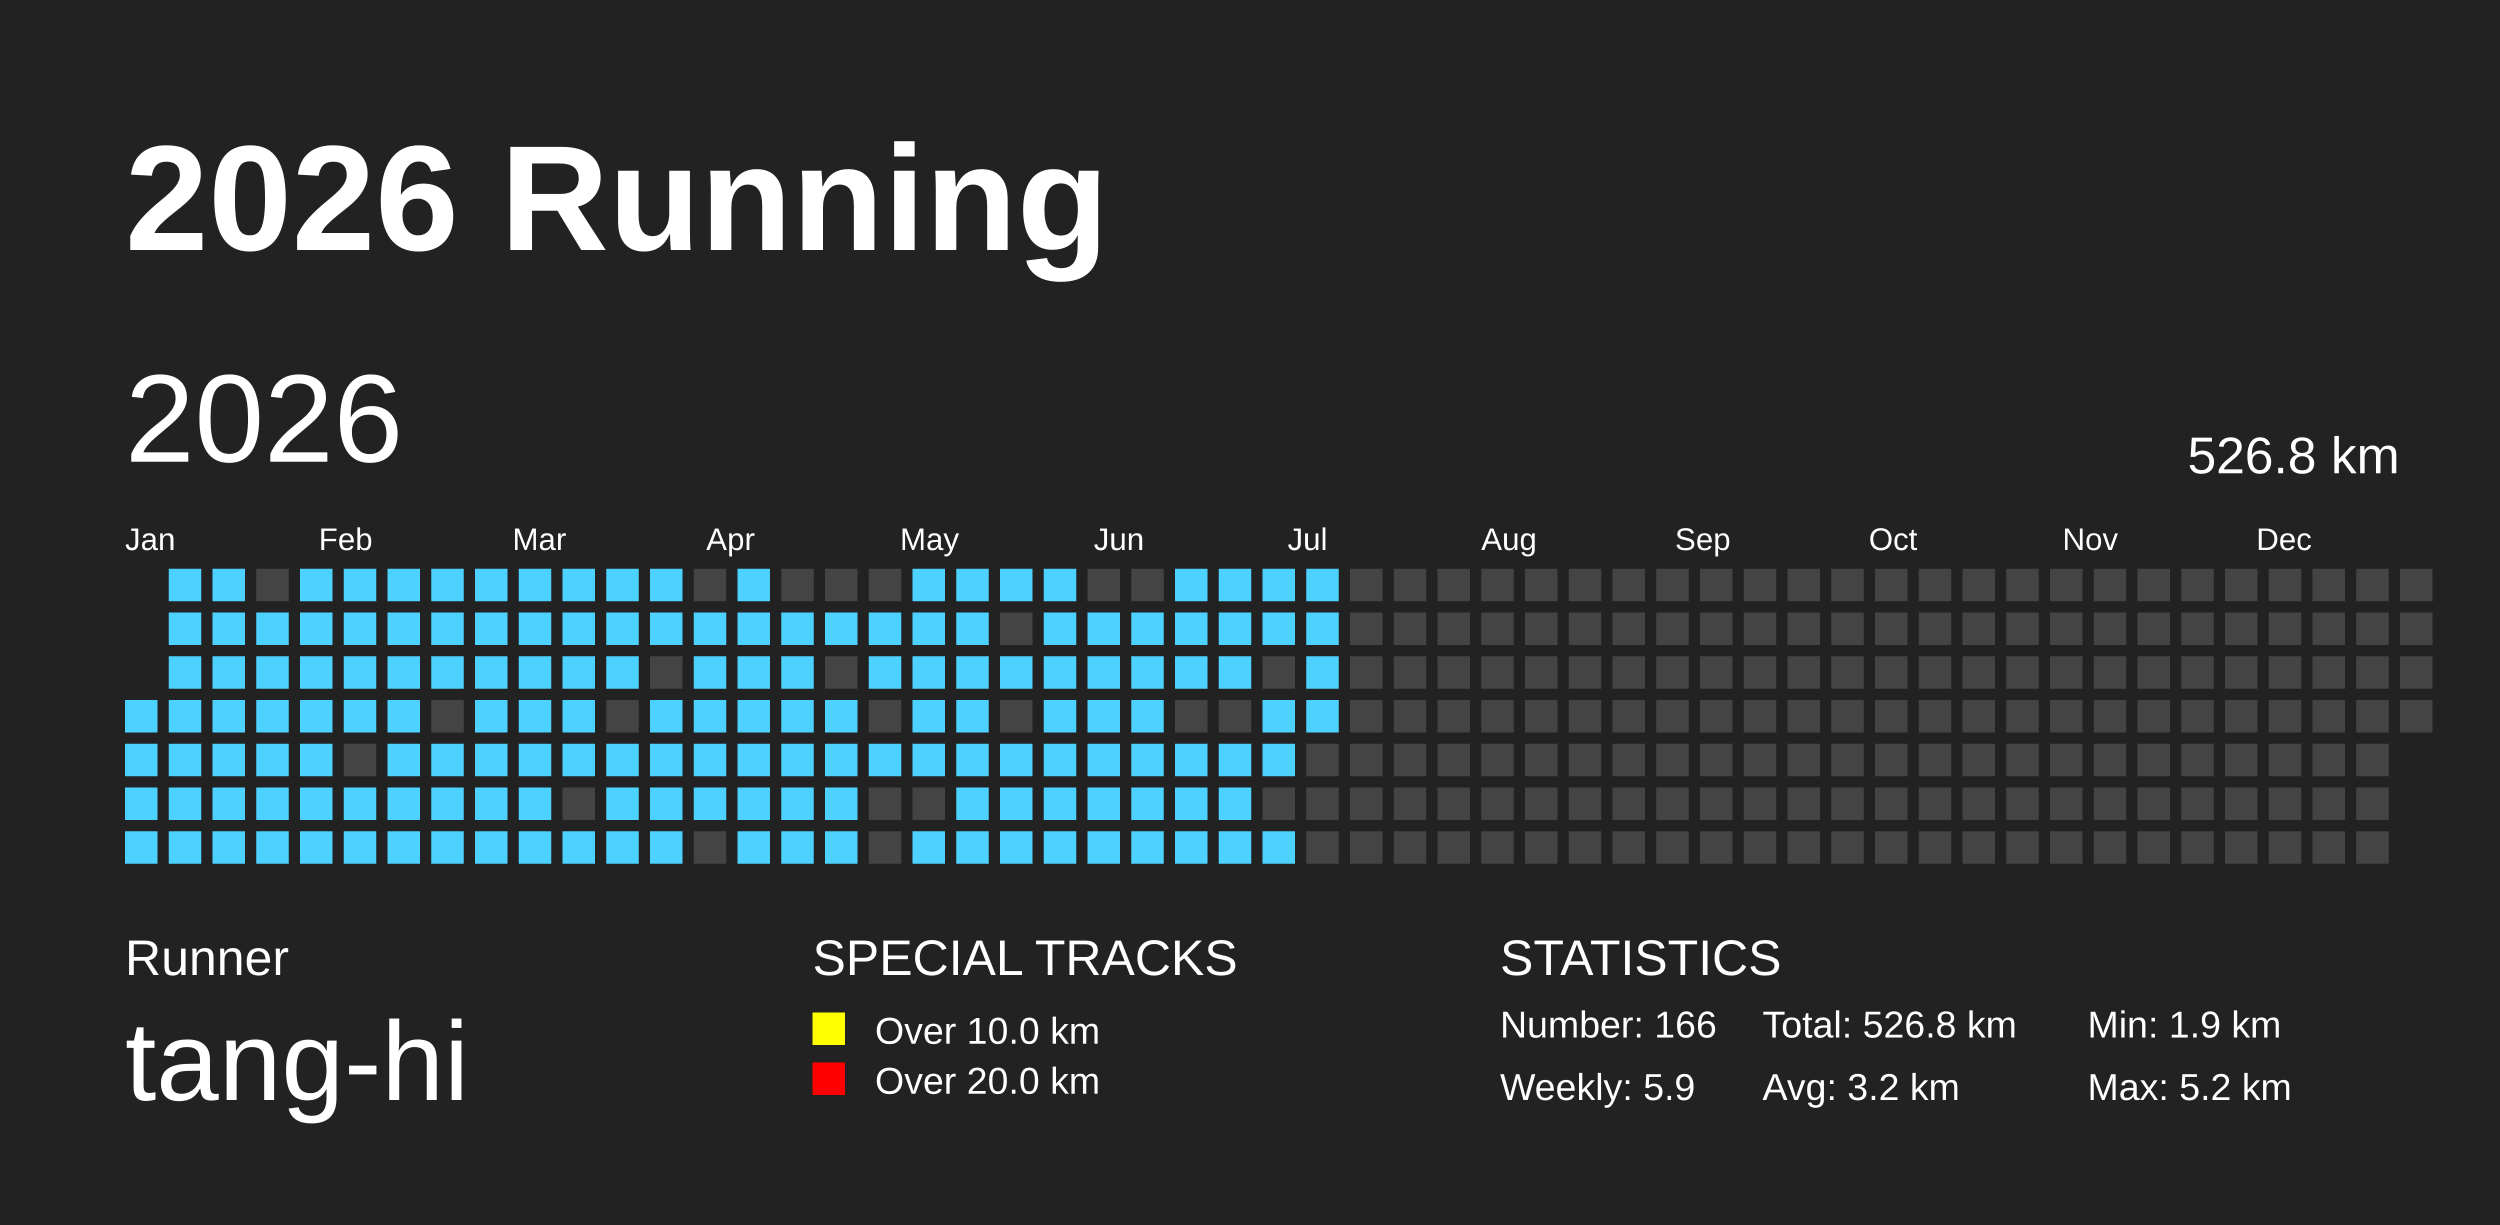
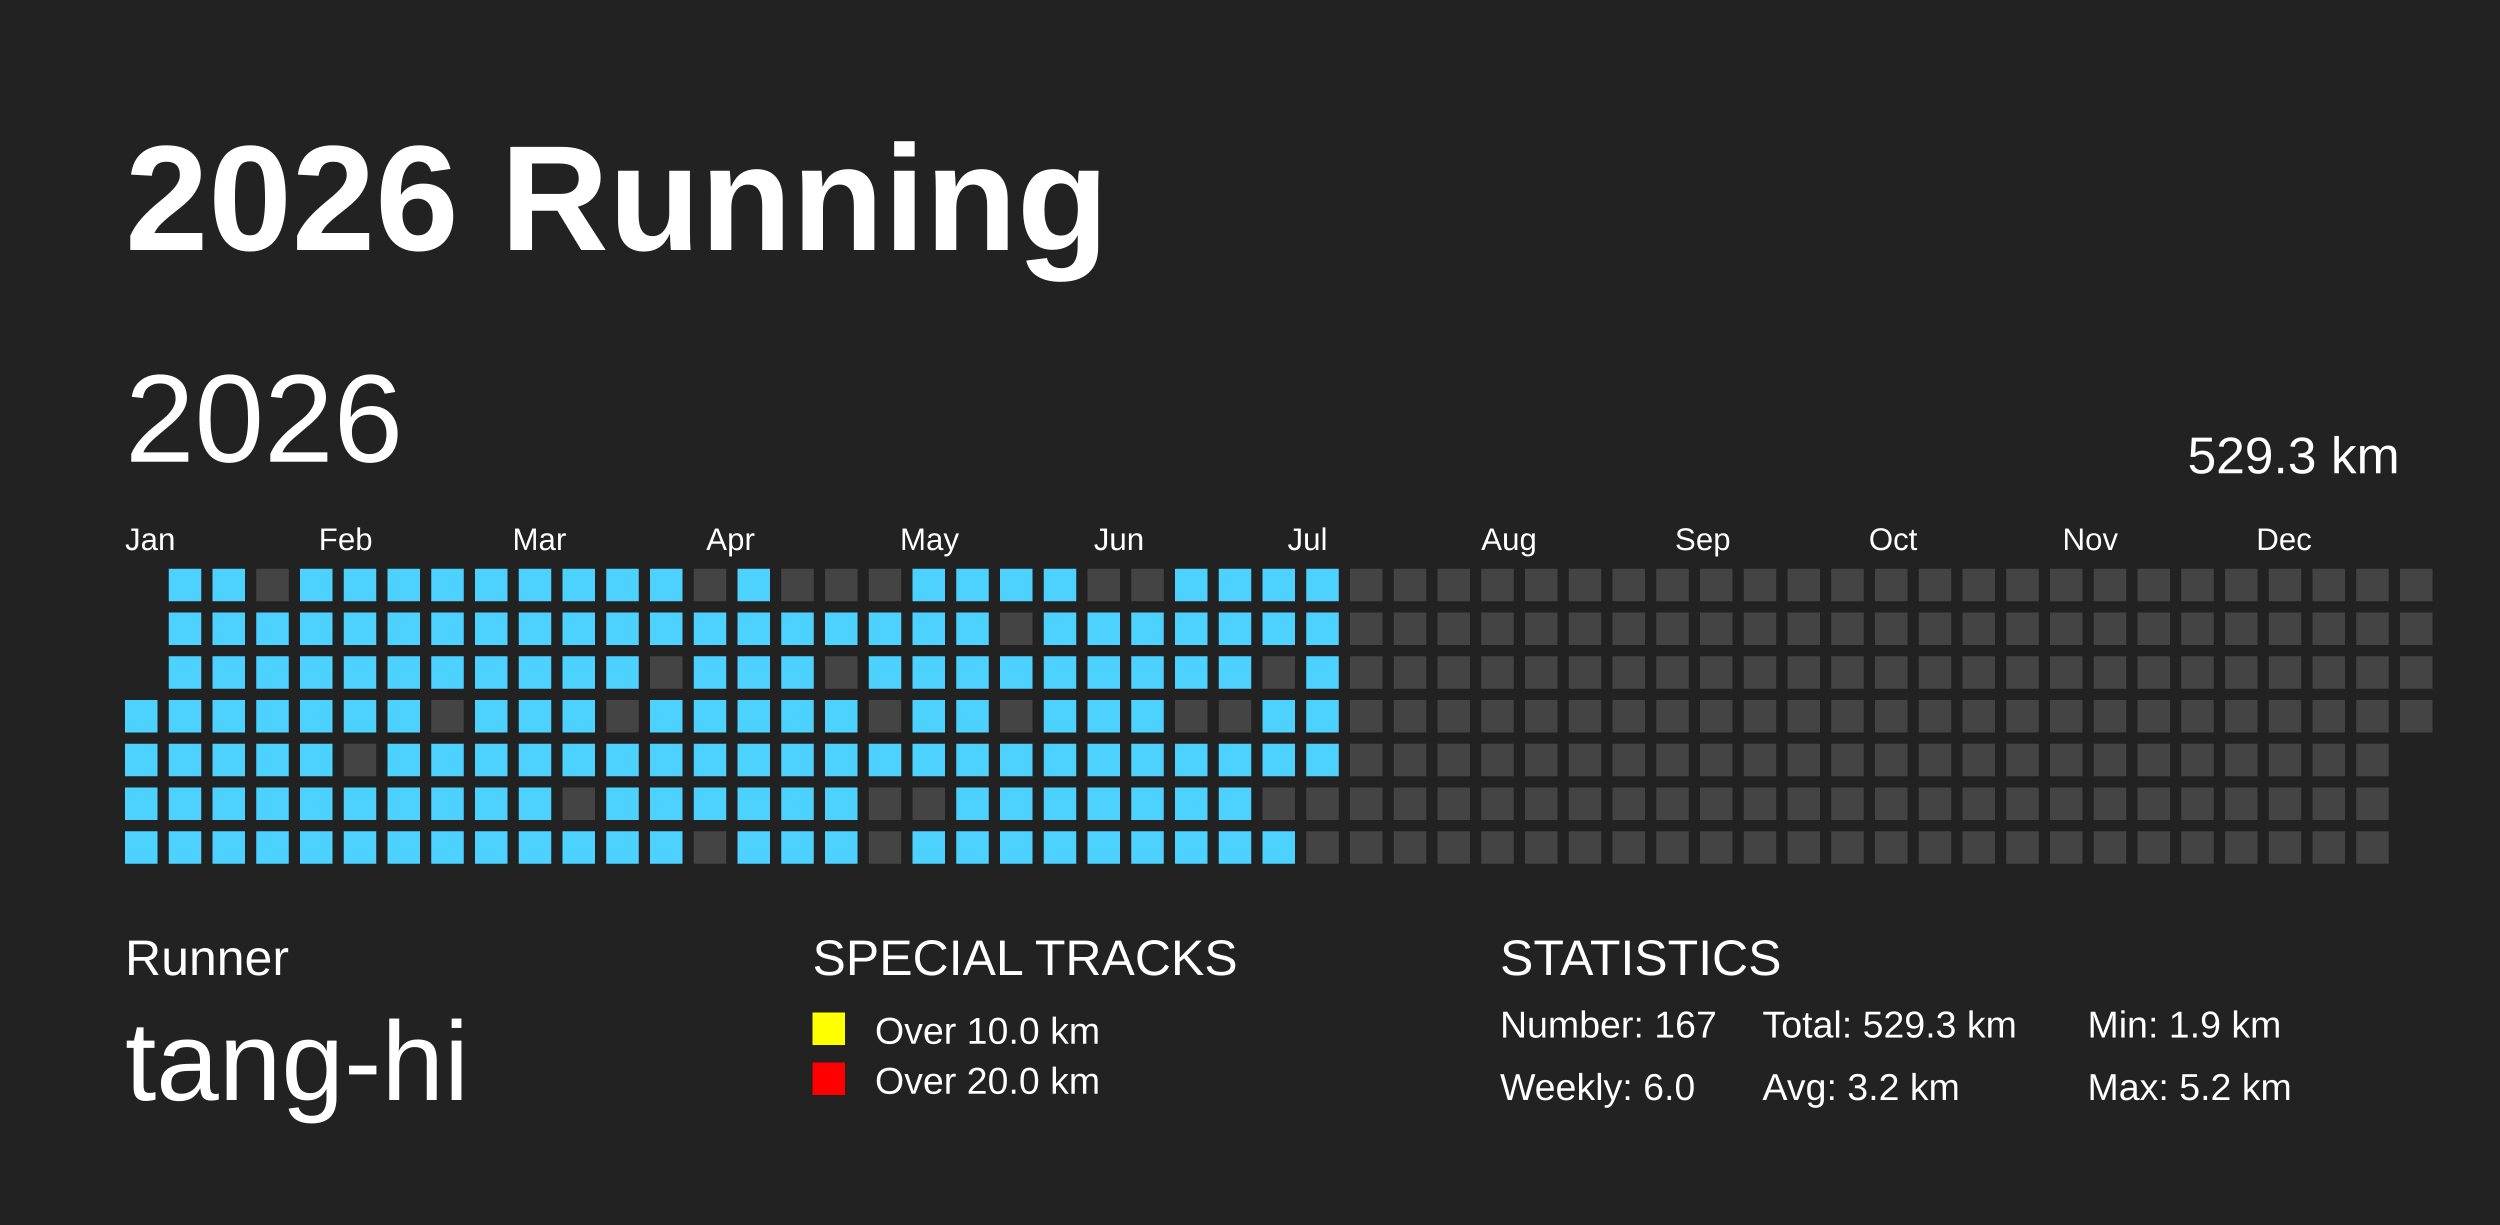
<svg xmlns="http://www.w3.org/2000/svg" baseProfile="full" height="98mm" version="1.1" viewBox="0,0,200,98" width="200mm">
  <defs />
  <rect fill="#222222" height="98" width="200" x="0" y="0" />
  <text fill="#FFFFFF" style="font-size:12px; font-family:Arial; font-weight:bold;" x="10" y="20">2026 Running</text>
  <text fill="#FFFFFF" style="font-size:4px; font-family:Arial" x="10" y="78">Runner</text>
  <text fill="#FFFFFF" style="font-size:9px; font-family:Arial" x="10" y="88">tang-hi</text>
  <text fill="#FFFFFF" style="font-size:4px; font-family:Arial" x="65" y="78">SPECIAL TRACKS</text>
  <rect fill="yellow" height="2.6" width="2.6" x="65" y="81" />
  <text fill="#FFFFFF" style="font-size:3px; font-family:Arial" x="70" y="83.5">Over 10.0 km</text>
  <rect fill="red" height="2.6" width="2.6" x="65" y="85" />
  <text fill="#FFFFFF" style="font-size:3px; font-family:Arial" x="70" y="87.5">Over 20.0 km</text>
  <text fill="#FFFFFF" style="font-size:4px; font-family:Arial" x="120" y="78">STATISTICS</text>
-   <text fill="#FFFFFF" style="font-size:3px; font-family:Arial" x="120" y="83">Number: 166</text>
-   <text fill="#FFFFFF" style="font-size:3px; font-family:Arial" x="120" y="88">Weekly: 5.9</text>
-   <text fill="#FFFFFF" style="font-size:3px; font-family:Arial" x="141" y="83">Total: 526.8 km</text>
+   <text fill="#FFFFFF" style="font-size:3px; font-family:Arial" x="120" y="83">Number: 167</text>
+   <text fill="#FFFFFF" style="font-size:3px; font-family:Arial" x="120" y="88">Weekly: 6.0</text>
+   <text fill="#FFFFFF" style="font-size:3px; font-family:Arial" x="141" y="83">Total: 529.3 km</text>
  <text fill="#FFFFFF" style="font-size:3px; font-family:Arial" x="141" y="88">Avg: 3.2 km</text>
  <text fill="#FFFFFF" style="font-size:3px; font-family:Arial" x="167" y="83">Min: 1.9 km</text>
  <text fill="#FFFFFF" style="font-size:3px; font-family:Arial" x="167" y="88">Max: 5.2 km</text>
  <text dominant-baseline="hanging" fill="#FFFFFF" style="font-size:10.0px; font-family:Arial;" x="10" y="30">2026</text>
-   <text dominant-baseline="hanging" fill="#FFFFFF" style="font-size:4.125px; font-family:Arial;" x="175" y="35">526.8 km</text>
+   <text dominant-baseline="hanging" fill="#FFFFFF" style="font-size:4.125px; font-family:Arial;" x="175" y="35">529.3 km</text>
  <text fill="#FFFFFF" style="font-size:2.5px; font-family:Arial" x="10.0" y="44">Jan</text>
  <text fill="#FFFFFF" style="font-size:2.5px; font-family:Arial" x="25.5" y="44">Feb</text>
  <text fill="#FFFFFF" style="font-size:2.5px; font-family:Arial" x="41.0" y="44">Mar</text>
  <text fill="#FFFFFF" style="font-size:2.5px; font-family:Arial" x="56.5" y="44">Apr</text>
  <text fill="#FFFFFF" style="font-size:2.5px; font-family:Arial" x="72.0" y="44">May</text>
  <text fill="#FFFFFF" style="font-size:2.5px; font-family:Arial" x="87.5" y="44">Jun</text>
  <text fill="#FFFFFF" style="font-size:2.5px; font-family:Arial" x="103.0" y="44">Jul</text>
  <text fill="#FFFFFF" style="font-size:2.5px; font-family:Arial" x="118.5" y="44">Aug</text>
  <text fill="#FFFFFF" style="font-size:2.5px; font-family:Arial" x="134.0" y="44">Sep</text>
  <text fill="#FFFFFF" style="font-size:2.5px; font-family:Arial" x="149.5" y="44">Oct</text>
  <text fill="#FFFFFF" style="font-size:2.5px; font-family:Arial" x="165.0" y="44">Nov</text>
  <text fill="#FFFFFF" style="font-size:2.5px; font-family:Arial" x="180.5" y="44">Dec</text>
  <rect fill="#4DD2FF" height="2.6" width="2.6" x="10.0" y="56.0" />
  <rect fill="#4DD2FF" height="2.6" width="2.6" x="10.0" y="59.5" />
  <rect fill="#4DD2FF" height="2.6" width="2.6" x="10.0" y="63.0" />
  <rect fill="#4DD2FF" height="2.6" width="2.6" x="10.0" y="66.5" />
  <rect fill="#4DD2FF" height="2.6" width="2.6" x="13.5" y="45.5" />
  <rect fill="#4DD2FF" height="2.6" width="2.6" x="13.5" y="49.0" />
  <rect fill="#4DD2FF" height="2.6" width="2.6" x="13.5" y="52.5" />
  <rect fill="#4DD2FF" height="2.6" width="2.6" x="13.5" y="56.0" />
  <rect fill="#4DD2FF" height="2.6" width="2.6" x="13.5" y="59.5" />
  <rect fill="#4DD2FF" height="2.6" width="2.6" x="13.5" y="63.0" />
  <rect fill="#4DD2FF" height="2.6" width="2.6" x="13.5" y="66.5" />
  <rect fill="#4DD2FF" height="2.6" width="2.6" x="17.0" y="45.5" />
  <rect fill="#4DD2FF" height="2.6" width="2.6" x="17.0" y="49.0" />
  <rect fill="#4DD2FF" height="2.6" width="2.6" x="17.0" y="52.5" />
  <rect fill="#4DD2FF" height="2.6" width="2.6" x="17.0" y="56.0" />
  <rect fill="#4DD2FF" height="2.6" width="2.6" x="17.0" y="59.5" />
  <rect fill="#4DD2FF" height="2.6" width="2.6" x="17.0" y="63.0" />
  <rect fill="#4DD2FF" height="2.6" width="2.6" x="17.0" y="66.5" />
  <rect fill="#444444" height="2.6" width="2.6" x="20.5" y="45.5" />
  <rect fill="#4DD2FF" height="2.6" width="2.6" x="20.5" y="49.0" />
  <rect fill="#4DD2FF" height="2.6" width="2.6" x="20.5" y="52.5" />
  <rect fill="#4DD2FF" height="2.6" width="2.6" x="20.5" y="56.0" />
  <rect fill="#4DD2FF" height="2.6" width="2.6" x="20.5" y="59.5" />
  <rect fill="#4DD2FF" height="2.6" width="2.6" x="20.5" y="63.0" />
  <rect fill="#4DD2FF" height="2.6" width="2.6" x="20.5" y="66.5" />
  <rect fill="#4DD2FF" height="2.6" width="2.6" x="24.0" y="45.5" />
  <rect fill="#4DD2FF" height="2.6" width="2.6" x="24.0" y="49.0" />
  <rect fill="#4DD2FF" height="2.6" width="2.6" x="24.0" y="52.5" />
  <rect fill="#4DD2FF" height="2.6" width="2.6" x="24.0" y="56.0" />
  <rect fill="#4DD2FF" height="2.6" width="2.6" x="24.0" y="59.5" />
  <rect fill="#4DD2FF" height="2.6" width="2.6" x="24.0" y="63.0" />
  <rect fill="#4DD2FF" height="2.6" width="2.6" x="24.0" y="66.5" />
  <rect fill="#4DD2FF" height="2.6" width="2.6" x="27.5" y="45.5" />
  <rect fill="#4DD2FF" height="2.6" width="2.6" x="27.5" y="49.0" />
  <rect fill="#4DD2FF" height="2.6" width="2.6" x="27.5" y="52.5" />
  <rect fill="#4DD2FF" height="2.6" width="2.6" x="27.5" y="56.0" />
  <rect fill="#444444" height="2.6" width="2.6" x="27.5" y="59.5" />
  <rect fill="#4DD2FF" height="2.6" width="2.6" x="27.5" y="63.0" />
  <rect fill="#4DD2FF" height="2.6" width="2.6" x="27.5" y="66.5" />
  <rect fill="#4DD2FF" height="2.6" width="2.6" x="31.0" y="45.5" />
  <rect fill="#4DD2FF" height="2.6" width="2.6" x="31.0" y="49.0" />
  <rect fill="#4DD2FF" height="2.6" width="2.6" x="31.0" y="52.5" />
  <rect fill="#4DD2FF" height="2.6" width="2.6" x="31.0" y="56.0" />
  <rect fill="#4DD2FF" height="2.6" width="2.6" x="31.0" y="59.5" />
  <rect fill="#4DD2FF" height="2.6" width="2.6" x="31.0" y="63.0" />
  <rect fill="#4DD2FF" height="2.6" width="2.6" x="31.0" y="66.5" />
  <rect fill="#4DD2FF" height="2.6" width="2.6" x="34.5" y="45.5" />
  <rect fill="#4DD2FF" height="2.6" width="2.6" x="34.5" y="49.0" />
  <rect fill="#4DD2FF" height="2.6" width="2.6" x="34.5" y="52.5" />
  <rect fill="#444444" height="2.6" width="2.6" x="34.5" y="56.0" />
  <rect fill="#4DD2FF" height="2.6" width="2.6" x="34.5" y="59.5" />
  <rect fill="#4DD2FF" height="2.6" width="2.6" x="34.5" y="63.0" />
  <rect fill="#4DD2FF" height="2.6" width="2.6" x="34.5" y="66.5" />
  <rect fill="#4DD2FF" height="2.6" width="2.6" x="38.0" y="45.5" />
  <rect fill="#4DD2FF" height="2.6" width="2.6" x="38.0" y="49.0" />
  <rect fill="#4DD2FF" height="2.6" width="2.6" x="38.0" y="52.5" />
  <rect fill="#4DD2FF" height="2.6" width="2.6" x="38.0" y="56.0" />
  <rect fill="#4DD2FF" height="2.6" width="2.6" x="38.0" y="59.5" />
  <rect fill="#4DD2FF" height="2.6" width="2.6" x="38.0" y="63.0" />
  <rect fill="#4DD2FF" height="2.6" width="2.6" x="38.0" y="66.5" />
  <rect fill="#4DD2FF" height="2.6" width="2.6" x="41.5" y="45.5" />
  <rect fill="#4DD2FF" height="2.6" width="2.6" x="41.5" y="49.0" />
  <rect fill="#4DD2FF" height="2.6" width="2.6" x="41.5" y="52.5" />
  <rect fill="#4DD2FF" height="2.6" width="2.6" x="41.5" y="56.0" />
  <rect fill="#4DD2FF" height="2.6" width="2.6" x="41.5" y="59.5" />
  <rect fill="#4DD2FF" height="2.6" width="2.6" x="41.5" y="63.0" />
  <rect fill="#4DD2FF" height="2.6" width="2.6" x="41.5" y="66.5" />
  <rect fill="#4DD2FF" height="2.6" width="2.6" x="45.0" y="45.5" />
  <rect fill="#4DD2FF" height="2.6" width="2.6" x="45.0" y="49.0" />
  <rect fill="#4DD2FF" height="2.6" width="2.6" x="45.0" y="52.5" />
  <rect fill="#4DD2FF" height="2.6" width="2.6" x="45.0" y="56.0" />
  <rect fill="#4DD2FF" height="2.6" width="2.6" x="45.0" y="59.5" />
  <rect fill="#444444" height="2.6" width="2.6" x="45.0" y="63.0" />
  <rect fill="#4DD2FF" height="2.6" width="2.6" x="45.0" y="66.5" />
  <rect fill="#4DD2FF" height="2.6" width="2.6" x="48.5" y="45.5" />
  <rect fill="#4DD2FF" height="2.6" width="2.6" x="48.5" y="49.0" />
  <rect fill="#4DD2FF" height="2.6" width="2.6" x="48.5" y="52.5" />
  <rect fill="#444444" height="2.6" width="2.6" x="48.5" y="56.0" />
  <rect fill="#4DD2FF" height="2.6" width="2.6" x="48.5" y="59.5" />
  <rect fill="#4DD2FF" height="2.6" width="2.6" x="48.5" y="63.0" />
  <rect fill="#4DD2FF" height="2.6" width="2.6" x="48.5" y="66.5" />
  <rect fill="#4DD2FF" height="2.6" width="2.6" x="52.0" y="45.5" />
  <rect fill="#4DD2FF" height="2.6" width="2.6" x="52.0" y="49.0" />
  <rect fill="#444444" height="2.6" width="2.6" x="52.0" y="52.5" />
  <rect fill="#4DD2FF" height="2.6" width="2.6" x="52.0" y="56.0" />
  <rect fill="#4DD2FF" height="2.6" width="2.6" x="52.0" y="59.5" />
  <rect fill="#4DD2FF" height="2.6" width="2.6" x="52.0" y="63.0" />
  <rect fill="#4DD2FF" height="2.6" width="2.6" x="52.0" y="66.5" />
  <rect fill="#444444" height="2.6" width="2.6" x="55.5" y="45.5" />
  <rect fill="#4DD2FF" height="2.6" width="2.6" x="55.5" y="49.0" />
  <rect fill="#4DD2FF" height="2.6" width="2.6" x="55.5" y="52.5" />
  <rect fill="#4DD2FF" height="2.6" width="2.6" x="55.5" y="56.0" />
  <rect fill="#4DD2FF" height="2.6" width="2.6" x="55.5" y="59.5" />
  <rect fill="#4DD2FF" height="2.6" width="2.6" x="55.5" y="63.0" />
  <rect fill="#444444" height="2.6" width="2.6" x="55.5" y="66.5" />
  <rect fill="#4DD2FF" height="2.6" width="2.6" x="59.0" y="45.5" />
  <rect fill="#4DD2FF" height="2.6" width="2.6" x="59.0" y="49.0" />
  <rect fill="#4DD2FF" height="2.6" width="2.6" x="59.0" y="52.5" />
  <rect fill="#4DD2FF" height="2.6" width="2.6" x="59.0" y="56.0" />
  <rect fill="#4DD2FF" height="2.6" width="2.6" x="59.0" y="59.5" />
  <rect fill="#4DD2FF" height="2.6" width="2.6" x="59.0" y="63.0" />
  <rect fill="#4DD2FF" height="2.6" width="2.6" x="59.0" y="66.5" />
  <rect fill="#444444" height="2.6" width="2.6" x="62.5" y="45.5" />
  <rect fill="#4DD2FF" height="2.6" width="2.6" x="62.5" y="49.0" />
  <rect fill="#4DD2FF" height="2.6" width="2.6" x="62.5" y="52.5" />
  <rect fill="#4DD2FF" height="2.6" width="2.6" x="62.5" y="56.0" />
  <rect fill="#4DD2FF" height="2.6" width="2.6" x="62.5" y="59.5" />
  <rect fill="#4DD2FF" height="2.6" width="2.6" x="62.5" y="63.0" />
  <rect fill="#4DD2FF" height="2.6" width="2.6" x="62.5" y="66.5" />
  <rect fill="#444444" height="2.6" width="2.6" x="66.0" y="45.5" />
  <rect fill="#4DD2FF" height="2.6" width="2.6" x="66.0" y="49.0" />
  <rect fill="#444444" height="2.6" width="2.6" x="66.0" y="52.5" />
  <rect fill="#4DD2FF" height="2.6" width="2.6" x="66.0" y="56.0" />
  <rect fill="#4DD2FF" height="2.6" width="2.6" x="66.0" y="59.5" />
  <rect fill="#4DD2FF" height="2.6" width="2.6" x="66.0" y="63.0" />
  <rect fill="#4DD2FF" height="2.6" width="2.6" x="66.0" y="66.5" />
  <rect fill="#444444" height="2.6" width="2.6" x="69.5" y="45.5" />
  <rect fill="#4DD2FF" height="2.6" width="2.6" x="69.5" y="49.0" />
  <rect fill="#4DD2FF" height="2.6" width="2.6" x="69.5" y="52.5" />
  <rect fill="#444444" height="2.6" width="2.6" x="69.5" y="56.0" />
  <rect fill="#4DD2FF" height="2.6" width="2.6" x="69.5" y="59.5" />
  <rect fill="#444444" height="2.6" width="2.6" x="69.5" y="63.0" />
  <rect fill="#444444" height="2.6" width="2.6" x="69.5" y="66.5" />
  <rect fill="#4DD2FF" height="2.6" width="2.6" x="73.0" y="45.5" />
  <rect fill="#4DD2FF" height="2.6" width="2.6" x="73.0" y="49.0" />
  <rect fill="#4DD2FF" height="2.6" width="2.6" x="73.0" y="52.5" />
  <rect fill="#4DD2FF" height="2.6" width="2.6" x="73.0" y="56.0" />
  <rect fill="#4DD2FF" height="2.6" width="2.6" x="73.0" y="59.5" />
  <rect fill="#444444" height="2.6" width="2.6" x="73.0" y="63.0" />
  <rect fill="#4DD2FF" height="2.6" width="2.6" x="73.0" y="66.5" />
  <rect fill="#4DD2FF" height="2.6" width="2.6" x="76.5" y="45.5" />
  <rect fill="#4DD2FF" height="2.6" width="2.6" x="76.5" y="49.0" />
  <rect fill="#4DD2FF" height="2.6" width="2.6" x="76.5" y="52.5" />
  <rect fill="#4DD2FF" height="2.6" width="2.6" x="76.5" y="56.0" />
  <rect fill="#4DD2FF" height="2.6" width="2.6" x="76.5" y="59.5" />
  <rect fill="#4DD2FF" height="2.6" width="2.6" x="76.5" y="63.0" />
  <rect fill="#4DD2FF" height="2.6" width="2.6" x="76.5" y="66.5" />
  <rect fill="#4DD2FF" height="2.6" width="2.6" x="80.0" y="45.5" />
  <rect fill="#444444" height="2.6" width="2.6" x="80.0" y="49.0" />
  <rect fill="#4DD2FF" height="2.6" width="2.6" x="80.0" y="52.5" />
  <rect fill="#444444" height="2.6" width="2.6" x="80.0" y="56.0" />
  <rect fill="#4DD2FF" height="2.6" width="2.6" x="80.0" y="59.5" />
  <rect fill="#4DD2FF" height="2.6" width="2.6" x="80.0" y="63.0" />
  <rect fill="#4DD2FF" height="2.6" width="2.6" x="80.0" y="66.5" />
  <rect fill="#4DD2FF" height="2.6" width="2.6" x="83.5" y="45.5" />
  <rect fill="#4DD2FF" height="2.6" width="2.6" x="83.5" y="49.0" />
  <rect fill="#4DD2FF" height="2.6" width="2.6" x="83.5" y="52.5" />
  <rect fill="#4DD2FF" height="2.6" width="2.6" x="83.5" y="56.0" />
  <rect fill="#4DD2FF" height="2.6" width="2.6" x="83.5" y="59.5" />
  <rect fill="#4DD2FF" height="2.6" width="2.6" x="83.5" y="63.0" />
  <rect fill="#4DD2FF" height="2.6" width="2.6" x="83.5" y="66.5" />
  <rect fill="#444444" height="2.6" width="2.6" x="87.0" y="45.5" />
  <rect fill="#4DD2FF" height="2.6" width="2.6" x="87.0" y="49.0" />
  <rect fill="#4DD2FF" height="2.6" width="2.6" x="87.0" y="52.5" />
  <rect fill="#4DD2FF" height="2.6" width="2.6" x="87.0" y="56.0" />
  <rect fill="#4DD2FF" height="2.6" width="2.6" x="87.0" y="59.5" />
  <rect fill="#4DD2FF" height="2.6" width="2.6" x="87.0" y="63.0" />
  <rect fill="#4DD2FF" height="2.6" width="2.6" x="87.0" y="66.5" />
  <rect fill="#444444" height="2.6" width="2.6" x="90.5" y="45.5" />
  <rect fill="#4DD2FF" height="2.6" width="2.6" x="90.5" y="49.0" />
  <rect fill="#4DD2FF" height="2.6" width="2.6" x="90.5" y="52.5" />
  <rect fill="#4DD2FF" height="2.6" width="2.6" x="90.5" y="56.0" />
  <rect fill="#4DD2FF" height="2.6" width="2.6" x="90.5" y="59.5" />
  <rect fill="#4DD2FF" height="2.6" width="2.6" x="90.5" y="63.0" />
  <rect fill="#4DD2FF" height="2.6" width="2.6" x="90.5" y="66.5" />
  <rect fill="#4DD2FF" height="2.6" width="2.6" x="94.0" y="45.5" />
  <rect fill="#4DD2FF" height="2.6" width="2.6" x="94.0" y="49.0" />
  <rect fill="#4DD2FF" height="2.6" width="2.6" x="94.0" y="52.5" />
  <rect fill="#444444" height="2.6" width="2.6" x="94.0" y="56.0" />
  <rect fill="#4DD2FF" height="2.6" width="2.6" x="94.0" y="59.5" />
  <rect fill="#4DD2FF" height="2.6" width="2.6" x="94.0" y="63.0" />
  <rect fill="#4DD2FF" height="2.6" width="2.6" x="94.0" y="66.5" />
  <rect fill="#4DD2FF" height="2.6" width="2.6" x="97.5" y="45.5" />
  <rect fill="#4DD2FF" height="2.6" width="2.6" x="97.5" y="49.0" />
  <rect fill="#4DD2FF" height="2.6" width="2.6" x="97.5" y="52.5" />
  <rect fill="#444444" height="2.6" width="2.6" x="97.5" y="56.0" />
  <rect fill="#4DD2FF" height="2.6" width="2.6" x="97.5" y="59.5" />
  <rect fill="#4DD2FF" height="2.6" width="2.6" x="97.5" y="63.0" />
  <rect fill="#4DD2FF" height="2.6" width="2.6" x="97.5" y="66.5" />
  <rect fill="#4DD2FF" height="2.6" width="2.6" x="101.0" y="45.5" />
  <rect fill="#4DD2FF" height="2.6" width="2.6" x="101.0" y="49.0" />
  <rect fill="#444444" height="2.6" width="2.6" x="101.0" y="52.5" />
  <rect fill="#4DD2FF" height="2.6" width="2.6" x="101.0" y="56.0" />
  <rect fill="#4DD2FF" height="2.6" width="2.6" x="101.0" y="59.5" />
  <rect fill="#444444" height="2.6" width="2.6" x="101.0" y="63.0" />
  <rect fill="#4DD2FF" height="2.6" width="2.6" x="101.0" y="66.5" />
  <rect fill="#4DD2FF" height="2.6" width="2.6" x="104.5" y="45.5" />
  <rect fill="#4DD2FF" height="2.6" width="2.6" x="104.5" y="49.0" />
  <rect fill="#4DD2FF" height="2.6" width="2.6" x="104.5" y="52.5" />
  <rect fill="#4DD2FF" height="2.6" width="2.6" x="104.5" y="56.0" />
-   <rect fill="#444444" height="2.6" width="2.6" x="104.5" y="59.5" />
+   <rect fill="#4DD2FF" height="2.6" width="2.6" x="104.5" y="59.5" />
  <rect fill="#444444" height="2.6" width="2.6" x="104.5" y="63.0" />
  <rect fill="#444444" height="2.6" width="2.6" x="104.5" y="66.5" />
  <rect fill="#444444" height="2.6" width="2.6" x="108.0" y="45.5" />
  <rect fill="#444444" height="2.6" width="2.6" x="108.0" y="49.0" />
  <rect fill="#444444" height="2.6" width="2.6" x="108.0" y="52.5" />
  <rect fill="#444444" height="2.6" width="2.6" x="108.0" y="56.0" />
  <rect fill="#444444" height="2.6" width="2.6" x="108.0" y="59.5" />
  <rect fill="#444444" height="2.6" width="2.6" x="108.0" y="63.0" />
  <rect fill="#444444" height="2.6" width="2.6" x="108.0" y="66.5" />
  <rect fill="#444444" height="2.6" width="2.6" x="111.5" y="45.5" />
  <rect fill="#444444" height="2.6" width="2.6" x="111.5" y="49.0" />
  <rect fill="#444444" height="2.6" width="2.6" x="111.5" y="52.5" />
  <rect fill="#444444" height="2.6" width="2.6" x="111.5" y="56.0" />
  <rect fill="#444444" height="2.6" width="2.6" x="111.5" y="59.5" />
  <rect fill="#444444" height="2.6" width="2.6" x="111.5" y="63.0" />
  <rect fill="#444444" height="2.6" width="2.6" x="111.5" y="66.5" />
  <rect fill="#444444" height="2.6" width="2.6" x="115.0" y="45.5" />
  <rect fill="#444444" height="2.6" width="2.6" x="115.0" y="49.0" />
  <rect fill="#444444" height="2.6" width="2.6" x="115.0" y="52.5" />
  <rect fill="#444444" height="2.6" width="2.6" x="115.0" y="56.0" />
  <rect fill="#444444" height="2.6" width="2.6" x="115.0" y="59.5" />
  <rect fill="#444444" height="2.6" width="2.6" x="115.0" y="63.0" />
  <rect fill="#444444" height="2.6" width="2.6" x="115.0" y="66.5" />
  <rect fill="#444444" height="2.6" width="2.6" x="118.5" y="45.5" />
  <rect fill="#444444" height="2.6" width="2.6" x="118.5" y="49.0" />
  <rect fill="#444444" height="2.6" width="2.6" x="118.5" y="52.5" />
  <rect fill="#444444" height="2.6" width="2.6" x="118.5" y="56.0" />
  <rect fill="#444444" height="2.6" width="2.6" x="118.5" y="59.5" />
  <rect fill="#444444" height="2.6" width="2.6" x="118.5" y="63.0" />
  <rect fill="#444444" height="2.6" width="2.6" x="118.5" y="66.5" />
  <rect fill="#444444" height="2.6" width="2.6" x="122.0" y="45.5" />
  <rect fill="#444444" height="2.6" width="2.6" x="122.0" y="49.0" />
  <rect fill="#444444" height="2.6" width="2.6" x="122.0" y="52.5" />
  <rect fill="#444444" height="2.6" width="2.6" x="122.0" y="56.0" />
  <rect fill="#444444" height="2.6" width="2.6" x="122.0" y="59.5" />
  <rect fill="#444444" height="2.6" width="2.6" x="122.0" y="63.0" />
  <rect fill="#444444" height="2.6" width="2.6" x="122.0" y="66.5" />
  <rect fill="#444444" height="2.6" width="2.6" x="125.5" y="45.5" />
  <rect fill="#444444" height="2.6" width="2.6" x="125.5" y="49.0" />
  <rect fill="#444444" height="2.6" width="2.6" x="125.5" y="52.5" />
  <rect fill="#444444" height="2.6" width="2.6" x="125.5" y="56.0" />
  <rect fill="#444444" height="2.6" width="2.6" x="125.5" y="59.5" />
  <rect fill="#444444" height="2.6" width="2.6" x="125.5" y="63.0" />
  <rect fill="#444444" height="2.6" width="2.6" x="125.5" y="66.5" />
  <rect fill="#444444" height="2.6" width="2.6" x="129.0" y="45.5" />
  <rect fill="#444444" height="2.6" width="2.6" x="129.0" y="49.0" />
  <rect fill="#444444" height="2.6" width="2.6" x="129.0" y="52.5" />
  <rect fill="#444444" height="2.6" width="2.6" x="129.0" y="56.0" />
  <rect fill="#444444" height="2.6" width="2.6" x="129.0" y="59.5" />
  <rect fill="#444444" height="2.6" width="2.6" x="129.0" y="63.0" />
  <rect fill="#444444" height="2.6" width="2.6" x="129.0" y="66.5" />
  <rect fill="#444444" height="2.6" width="2.6" x="132.5" y="45.5" />
  <rect fill="#444444" height="2.6" width="2.6" x="132.5" y="49.0" />
  <rect fill="#444444" height="2.6" width="2.6" x="132.5" y="52.5" />
  <rect fill="#444444" height="2.6" width="2.6" x="132.5" y="56.0" />
  <rect fill="#444444" height="2.6" width="2.6" x="132.5" y="59.5" />
  <rect fill="#444444" height="2.6" width="2.6" x="132.5" y="63.0" />
  <rect fill="#444444" height="2.6" width="2.6" x="132.5" y="66.5" />
  <rect fill="#444444" height="2.6" width="2.6" x="136.0" y="45.5" />
  <rect fill="#444444" height="2.6" width="2.6" x="136.0" y="49.0" />
  <rect fill="#444444" height="2.6" width="2.6" x="136.0" y="52.5" />
  <rect fill="#444444" height="2.6" width="2.6" x="136.0" y="56.0" />
  <rect fill="#444444" height="2.6" width="2.6" x="136.0" y="59.5" />
  <rect fill="#444444" height="2.6" width="2.6" x="136.0" y="63.0" />
  <rect fill="#444444" height="2.6" width="2.6" x="136.0" y="66.5" />
  <rect fill="#444444" height="2.6" width="2.6" x="139.5" y="45.5" />
  <rect fill="#444444" height="2.6" width="2.6" x="139.5" y="49.0" />
  <rect fill="#444444" height="2.6" width="2.6" x="139.5" y="52.5" />
  <rect fill="#444444" height="2.6" width="2.6" x="139.5" y="56.0" />
  <rect fill="#444444" height="2.6" width="2.6" x="139.5" y="59.5" />
  <rect fill="#444444" height="2.6" width="2.6" x="139.5" y="63.0" />
  <rect fill="#444444" height="2.6" width="2.6" x="139.5" y="66.5" />
  <rect fill="#444444" height="2.6" width="2.6" x="143.0" y="45.5" />
  <rect fill="#444444" height="2.6" width="2.6" x="143.0" y="49.0" />
  <rect fill="#444444" height="2.6" width="2.6" x="143.0" y="52.5" />
  <rect fill="#444444" height="2.6" width="2.6" x="143.0" y="56.0" />
  <rect fill="#444444" height="2.6" width="2.6" x="143.0" y="59.5" />
  <rect fill="#444444" height="2.6" width="2.6" x="143.0" y="63.0" />
  <rect fill="#444444" height="2.6" width="2.6" x="143.0" y="66.5" />
  <rect fill="#444444" height="2.6" width="2.6" x="146.5" y="45.5" />
  <rect fill="#444444" height="2.6" width="2.6" x="146.5" y="49.0" />
  <rect fill="#444444" height="2.6" width="2.6" x="146.5" y="52.5" />
  <rect fill="#444444" height="2.6" width="2.6" x="146.5" y="56.0" />
  <rect fill="#444444" height="2.6" width="2.6" x="146.5" y="59.5" />
  <rect fill="#444444" height="2.6" width="2.6" x="146.5" y="63.0" />
  <rect fill="#444444" height="2.6" width="2.6" x="146.5" y="66.5" />
  <rect fill="#444444" height="2.6" width="2.6" x="150.0" y="45.5" />
  <rect fill="#444444" height="2.6" width="2.6" x="150.0" y="49.0" />
  <rect fill="#444444" height="2.6" width="2.6" x="150.0" y="52.5" />
  <rect fill="#444444" height="2.6" width="2.6" x="150.0" y="56.0" />
  <rect fill="#444444" height="2.6" width="2.6" x="150.0" y="59.5" />
  <rect fill="#444444" height="2.6" width="2.6" x="150.0" y="63.0" />
  <rect fill="#444444" height="2.6" width="2.6" x="150.0" y="66.5" />
  <rect fill="#444444" height="2.6" width="2.6" x="153.5" y="45.5" />
  <rect fill="#444444" height="2.6" width="2.6" x="153.5" y="49.0" />
  <rect fill="#444444" height="2.6" width="2.6" x="153.5" y="52.5" />
  <rect fill="#444444" height="2.6" width="2.6" x="153.5" y="56.0" />
  <rect fill="#444444" height="2.6" width="2.6" x="153.5" y="59.5" />
  <rect fill="#444444" height="2.6" width="2.6" x="153.5" y="63.0" />
  <rect fill="#444444" height="2.6" width="2.6" x="153.5" y="66.5" />
  <rect fill="#444444" height="2.6" width="2.6" x="157.0" y="45.5" />
  <rect fill="#444444" height="2.6" width="2.6" x="157.0" y="49.0" />
  <rect fill="#444444" height="2.6" width="2.6" x="157.0" y="52.5" />
  <rect fill="#444444" height="2.6" width="2.6" x="157.0" y="56.0" />
  <rect fill="#444444" height="2.6" width="2.6" x="157.0" y="59.5" />
  <rect fill="#444444" height="2.6" width="2.6" x="157.0" y="63.0" />
  <rect fill="#444444" height="2.6" width="2.6" x="157.0" y="66.5" />
  <rect fill="#444444" height="2.6" width="2.6" x="160.5" y="45.5" />
  <rect fill="#444444" height="2.6" width="2.6" x="160.5" y="49.0" />
  <rect fill="#444444" height="2.6" width="2.6" x="160.5" y="52.5" />
  <rect fill="#444444" height="2.6" width="2.6" x="160.5" y="56.0" />
  <rect fill="#444444" height="2.6" width="2.6" x="160.5" y="59.5" />
  <rect fill="#444444" height="2.6" width="2.6" x="160.5" y="63.0" />
  <rect fill="#444444" height="2.6" width="2.6" x="160.5" y="66.5" />
  <rect fill="#444444" height="2.6" width="2.6" x="164.0" y="45.5" />
  <rect fill="#444444" height="2.6" width="2.6" x="164.0" y="49.0" />
  <rect fill="#444444" height="2.6" width="2.6" x="164.0" y="52.5" />
  <rect fill="#444444" height="2.6" width="2.6" x="164.0" y="56.0" />
  <rect fill="#444444" height="2.6" width="2.6" x="164.0" y="59.5" />
  <rect fill="#444444" height="2.6" width="2.6" x="164.0" y="63.0" />
  <rect fill="#444444" height="2.6" width="2.6" x="164.0" y="66.5" />
  <rect fill="#444444" height="2.6" width="2.6" x="167.5" y="45.5" />
  <rect fill="#444444" height="2.6" width="2.6" x="167.5" y="49.0" />
  <rect fill="#444444" height="2.6" width="2.6" x="167.5" y="52.5" />
  <rect fill="#444444" height="2.6" width="2.6" x="167.5" y="56.0" />
  <rect fill="#444444" height="2.6" width="2.6" x="167.5" y="59.5" />
  <rect fill="#444444" height="2.6" width="2.6" x="167.5" y="63.0" />
  <rect fill="#444444" height="2.6" width="2.6" x="167.5" y="66.5" />
  <rect fill="#444444" height="2.6" width="2.6" x="171.0" y="45.5" />
  <rect fill="#444444" height="2.6" width="2.6" x="171.0" y="49.0" />
  <rect fill="#444444" height="2.6" width="2.6" x="171.0" y="52.5" />
  <rect fill="#444444" height="2.6" width="2.6" x="171.0" y="56.0" />
  <rect fill="#444444" height="2.6" width="2.6" x="171.0" y="59.5" />
  <rect fill="#444444" height="2.6" width="2.6" x="171.0" y="63.0" />
  <rect fill="#444444" height="2.6" width="2.6" x="171.0" y="66.5" />
  <rect fill="#444444" height="2.6" width="2.6" x="174.5" y="45.5" />
  <rect fill="#444444" height="2.6" width="2.6" x="174.5" y="49.0" />
  <rect fill="#444444" height="2.6" width="2.6" x="174.5" y="52.5" />
  <rect fill="#444444" height="2.6" width="2.6" x="174.5" y="56.0" />
  <rect fill="#444444" height="2.6" width="2.6" x="174.5" y="59.5" />
  <rect fill="#444444" height="2.6" width="2.6" x="174.5" y="63.0" />
  <rect fill="#444444" height="2.6" width="2.6" x="174.5" y="66.5" />
  <rect fill="#444444" height="2.6" width="2.6" x="178.0" y="45.5" />
  <rect fill="#444444" height="2.6" width="2.6" x="178.0" y="49.0" />
  <rect fill="#444444" height="2.6" width="2.6" x="178.0" y="52.5" />
  <rect fill="#444444" height="2.6" width="2.6" x="178.0" y="56.0" />
  <rect fill="#444444" height="2.6" width="2.6" x="178.0" y="59.5" />
  <rect fill="#444444" height="2.6" width="2.6" x="178.0" y="63.0" />
  <rect fill="#444444" height="2.6" width="2.6" x="178.0" y="66.5" />
  <rect fill="#444444" height="2.6" width="2.6" x="181.5" y="45.5" />
  <rect fill="#444444" height="2.6" width="2.6" x="181.5" y="49.0" />
  <rect fill="#444444" height="2.6" width="2.6" x="181.5" y="52.5" />
  <rect fill="#444444" height="2.6" width="2.6" x="181.5" y="56.0" />
  <rect fill="#444444" height="2.6" width="2.6" x="181.5" y="59.5" />
  <rect fill="#444444" height="2.6" width="2.6" x="181.5" y="63.0" />
  <rect fill="#444444" height="2.6" width="2.6" x="181.5" y="66.5" />
  <rect fill="#444444" height="2.6" width="2.6" x="185.0" y="45.5" />
  <rect fill="#444444" height="2.6" width="2.6" x="185.0" y="49.0" />
  <rect fill="#444444" height="2.6" width="2.6" x="185.0" y="52.5" />
  <rect fill="#444444" height="2.6" width="2.6" x="185.0" y="56.0" />
  <rect fill="#444444" height="2.6" width="2.6" x="185.0" y="59.5" />
  <rect fill="#444444" height="2.6" width="2.6" x="185.0" y="63.0" />
  <rect fill="#444444" height="2.6" width="2.6" x="185.0" y="66.5" />
  <rect fill="#444444" height="2.6" width="2.6" x="188.5" y="45.5" />
  <rect fill="#444444" height="2.6" width="2.6" x="188.5" y="49.0" />
  <rect fill="#444444" height="2.6" width="2.6" x="188.5" y="52.5" />
  <rect fill="#444444" height="2.6" width="2.6" x="188.5" y="56.0" />
  <rect fill="#444444" height="2.6" width="2.6" x="188.5" y="59.5" />
  <rect fill="#444444" height="2.6" width="2.6" x="188.5" y="63.0" />
  <rect fill="#444444" height="2.6" width="2.6" x="188.5" y="66.5" />
  <rect fill="#444444" height="2.6" width="2.6" x="192.0" y="45.5" />
  <rect fill="#444444" height="2.6" width="2.6" x="192.0" y="49.0" />
  <rect fill="#444444" height="2.6" width="2.6" x="192.0" y="52.5" />
  <rect fill="#444444" height="2.6" width="2.6" x="192.0" y="56.0" />
</svg>
